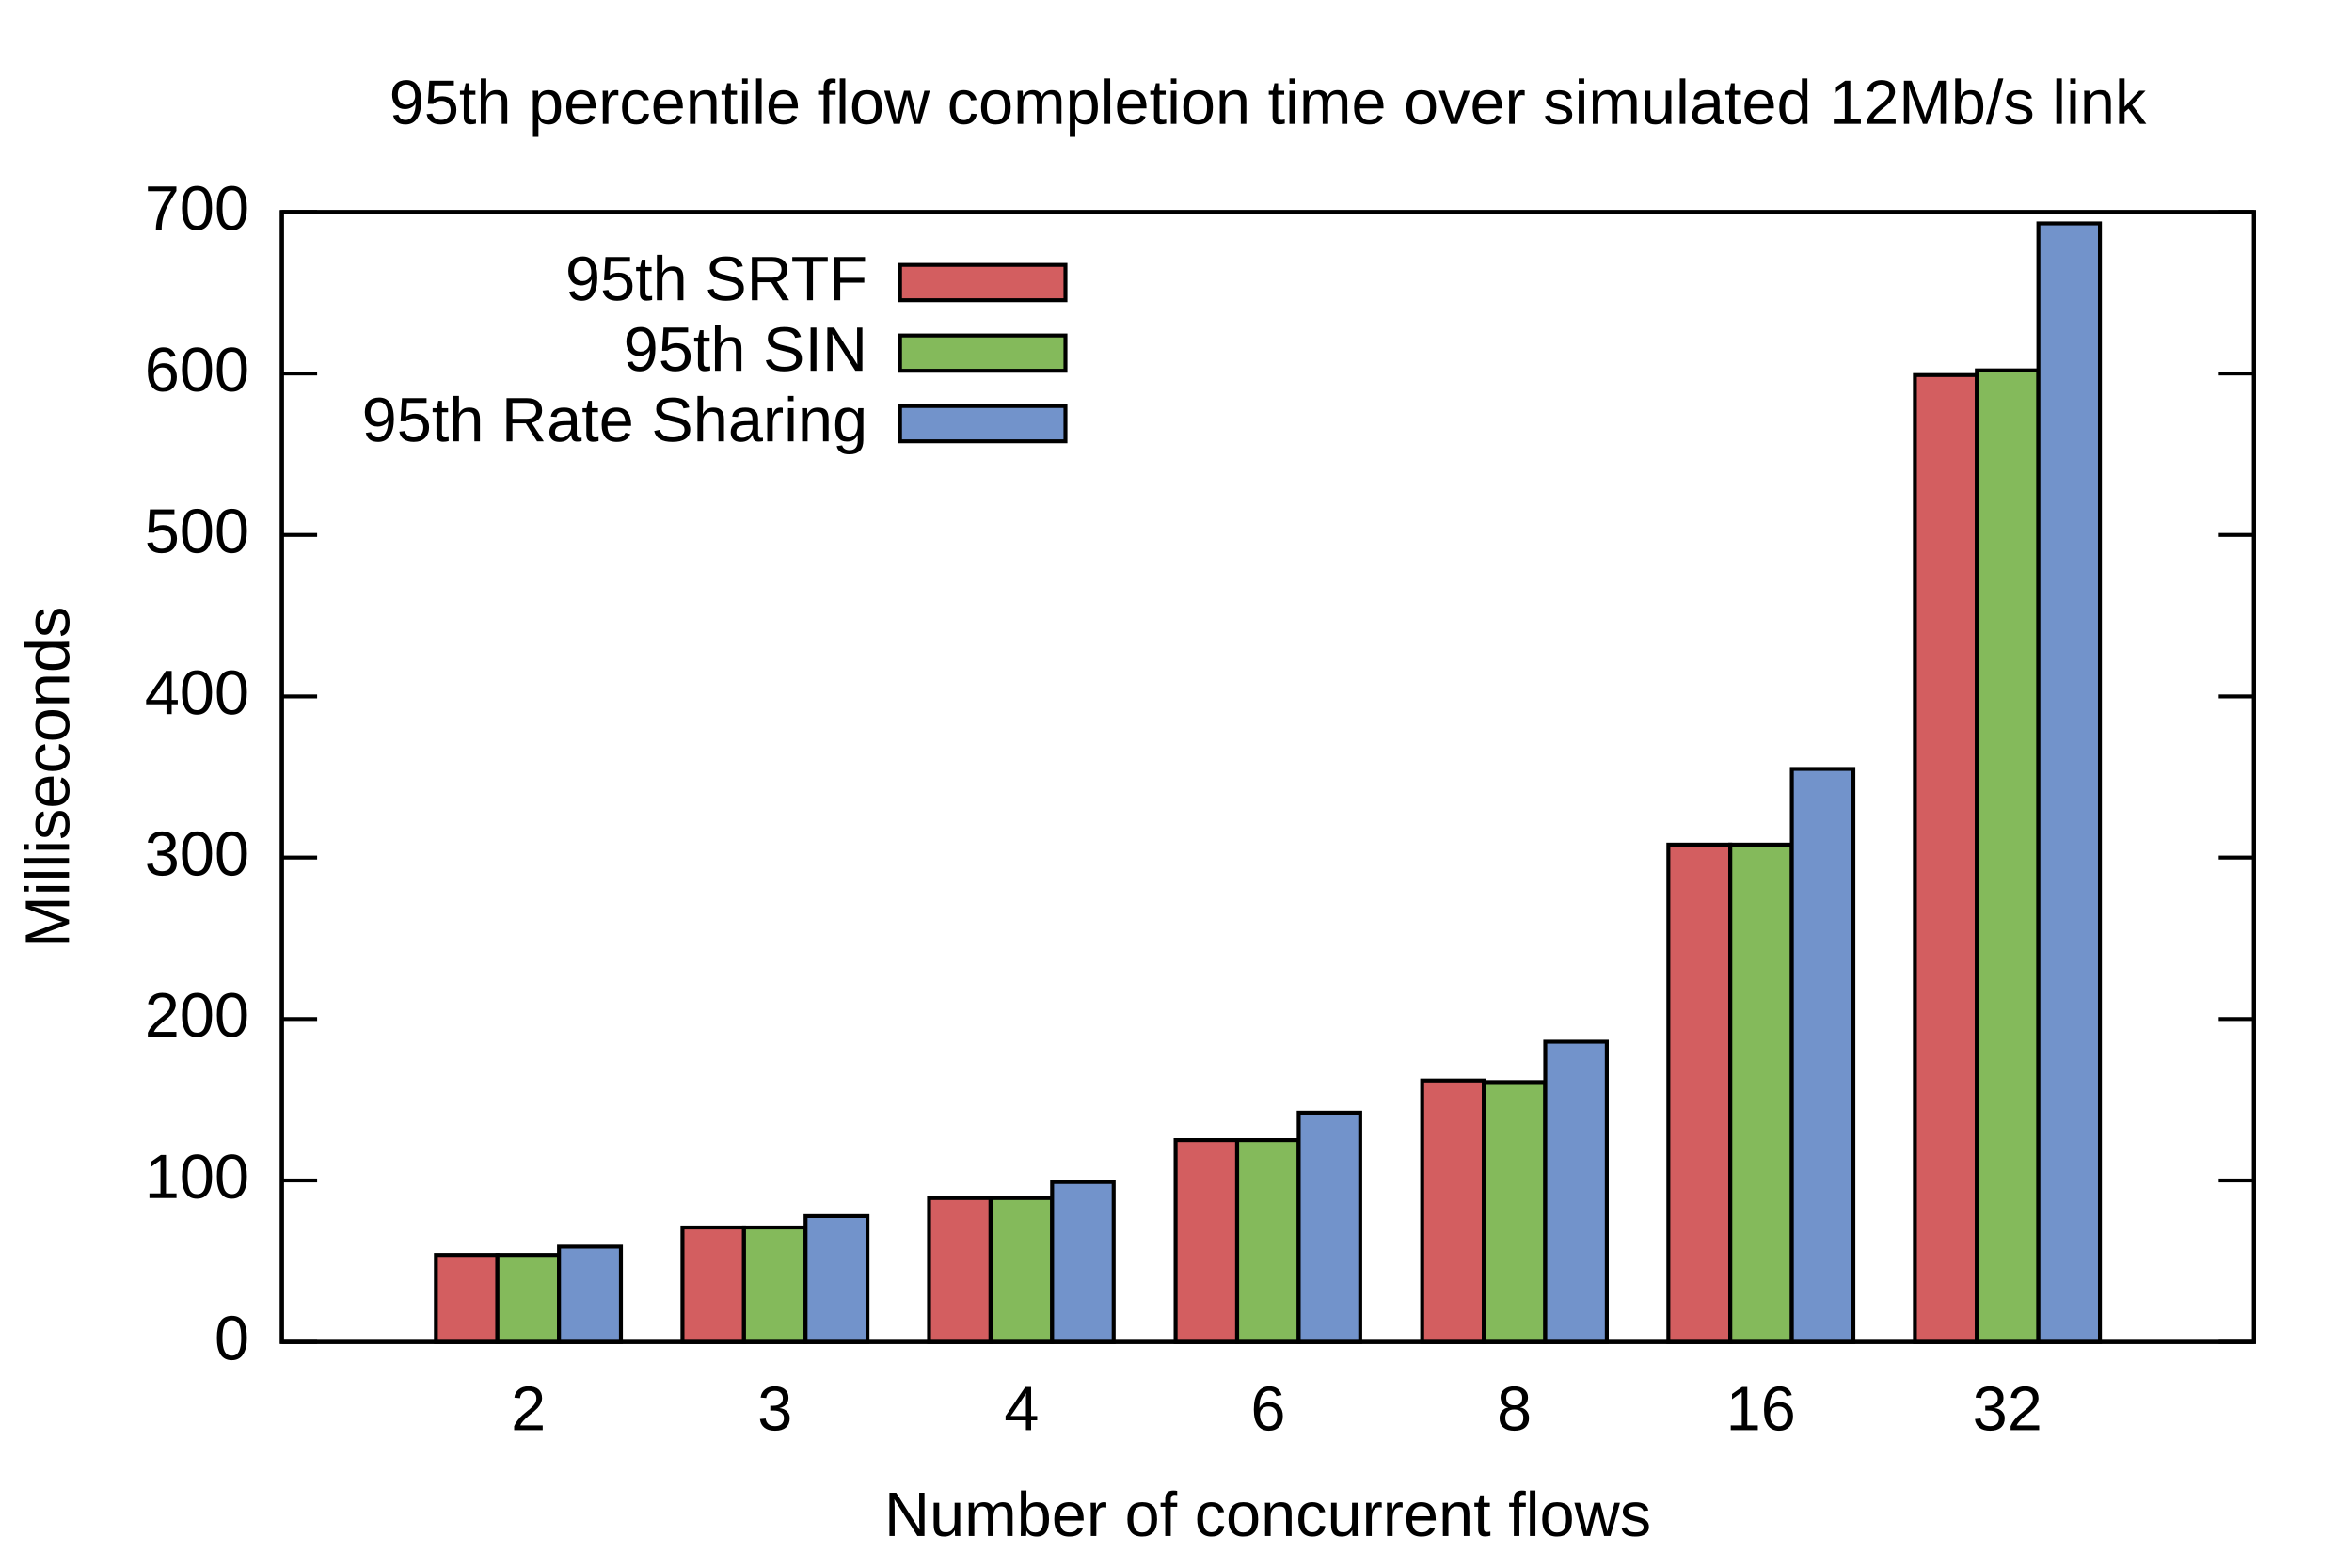
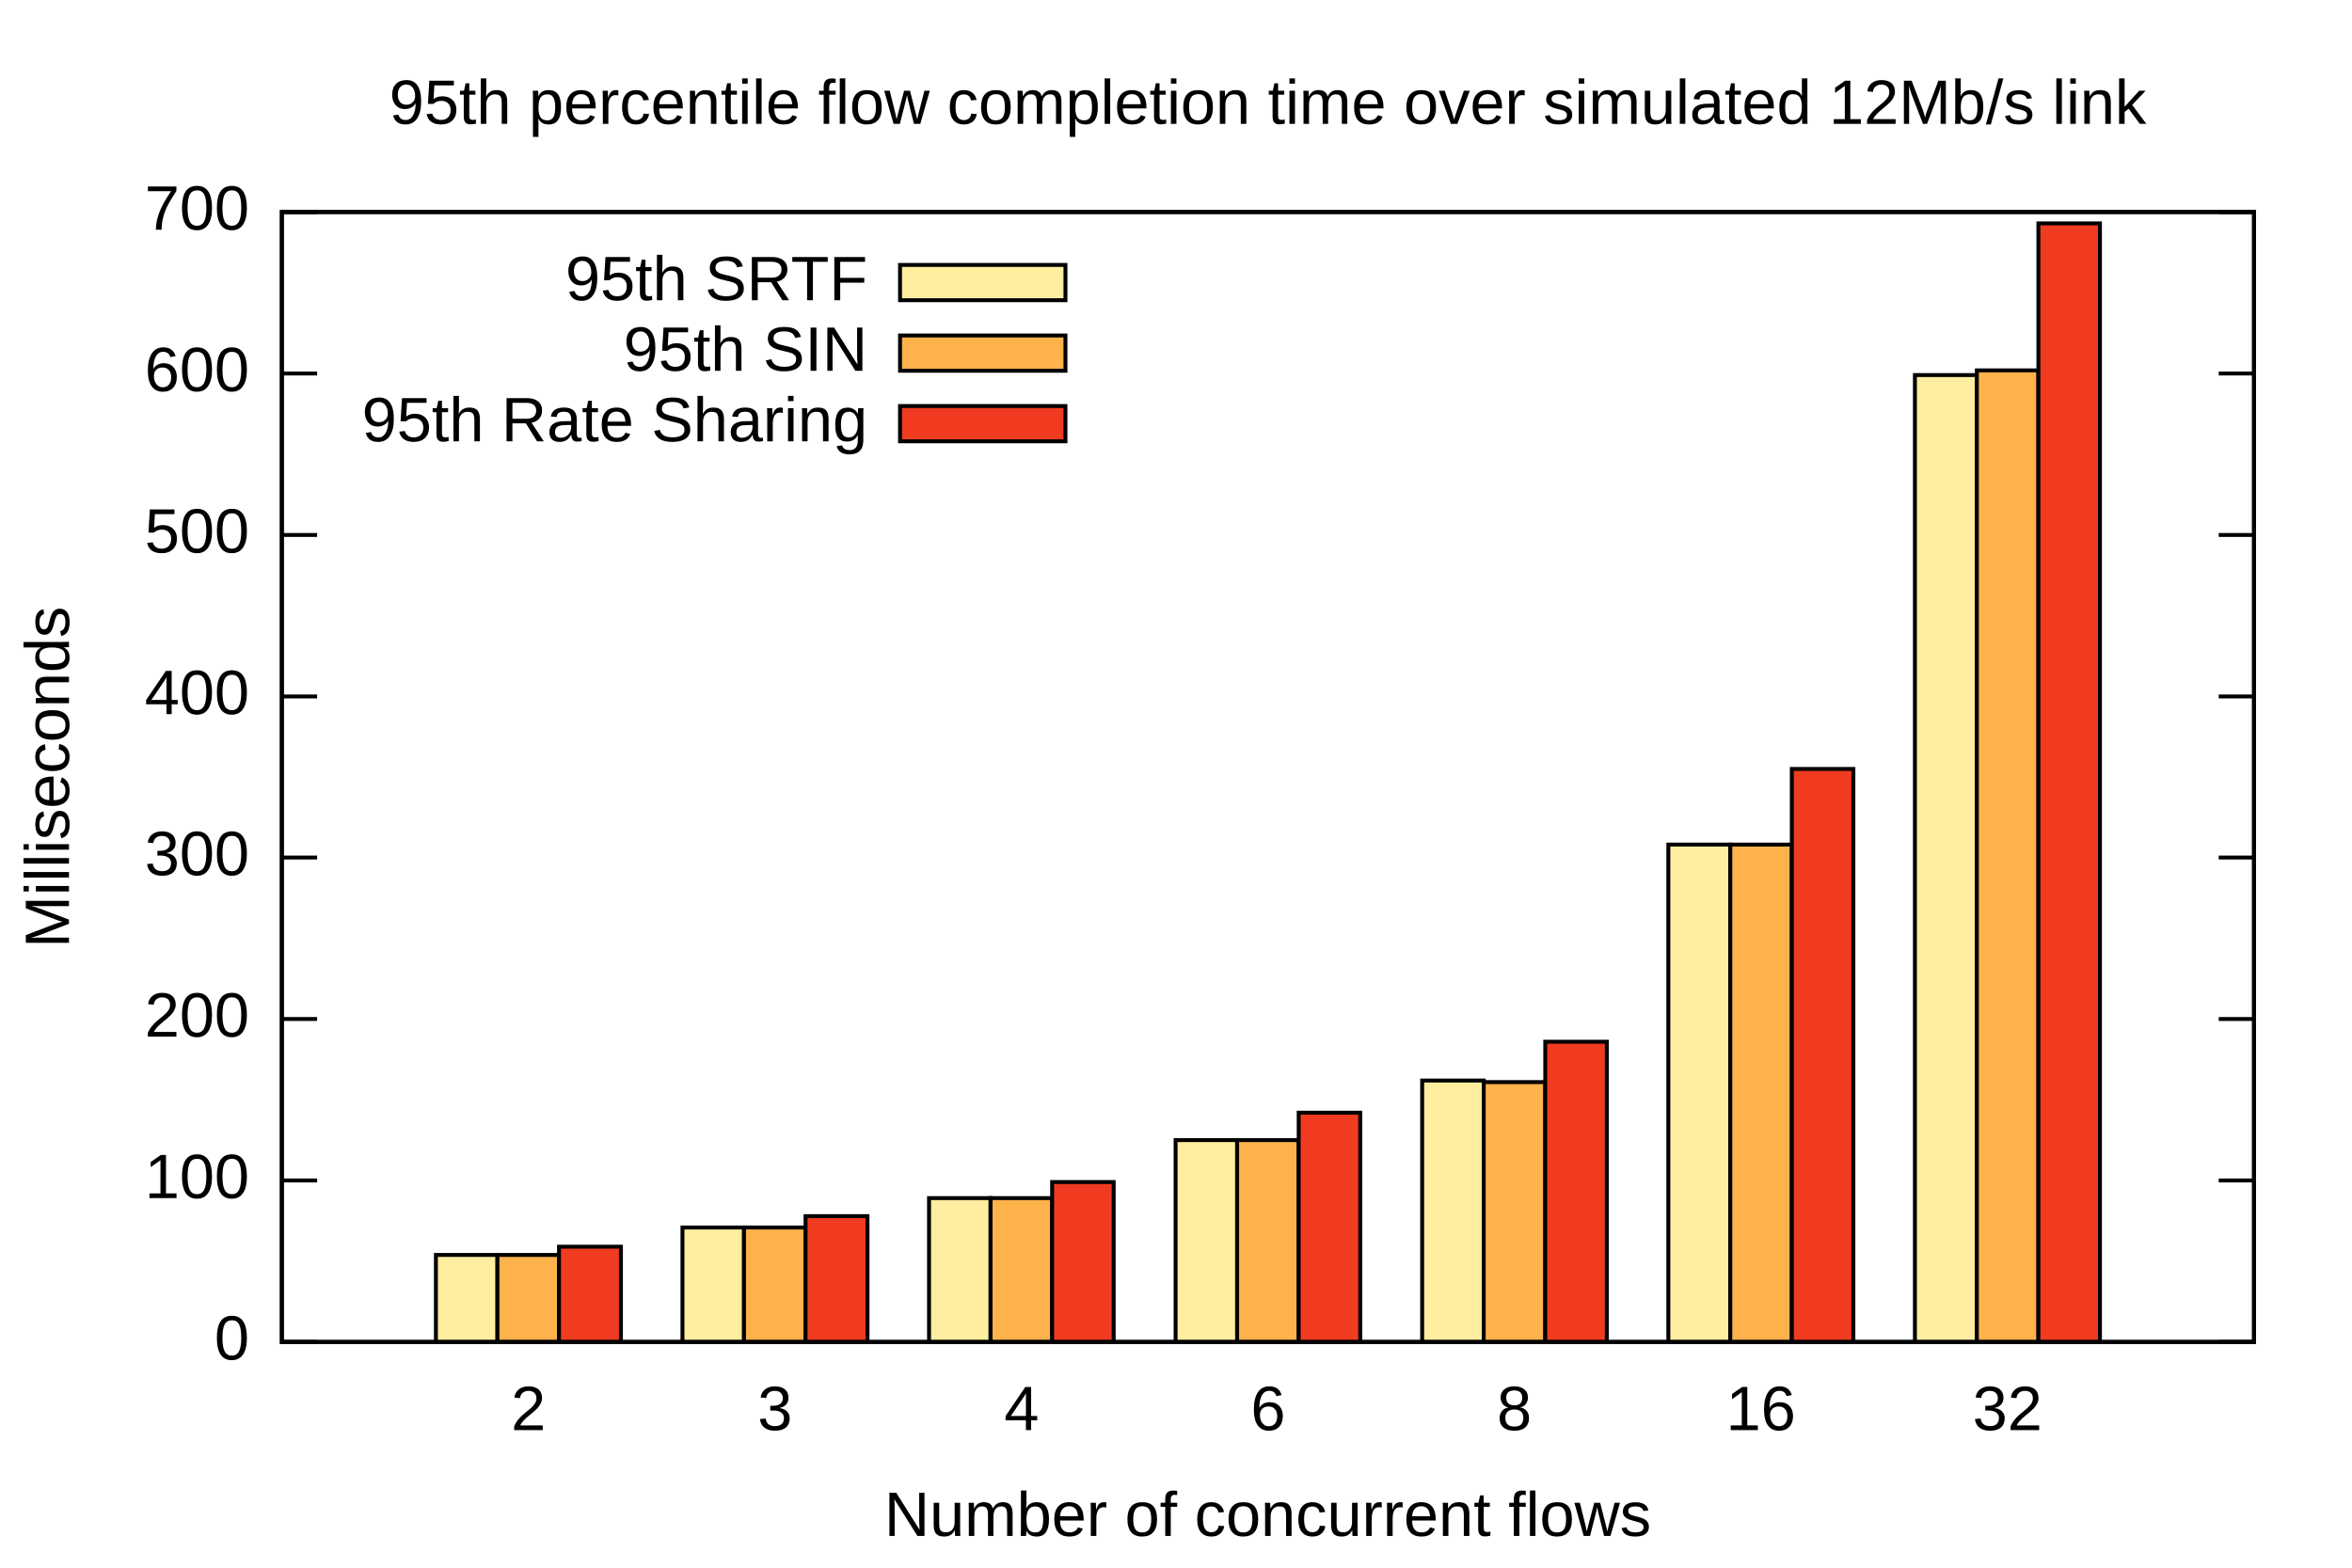
<svg xmlns="http://www.w3.org/2000/svg" xmlns:xlink="http://www.w3.org/1999/xlink" width="600" height="400" viewBox="0 0 600 400">
  <g id="gnuplot_canvas">
    <rect x="0" y="0" width="600" height="400" fill="none" />
    <defs>
      <circle id="gpDot" r="0.5" stroke-width="0.5" />
      <path id="gpPt0" stroke-width="0.222" stroke="currentColor" d="M-1,0 h2 M0,-1 v2" />
      <path id="gpPt1" stroke-width="0.222" stroke="currentColor" d="M-1,-1 L1,1 M1,-1 L-1,1" />
      <path id="gpPt2" stroke-width="0.222" stroke="currentColor" d="M-1,0 L1,0 M0,-1 L0,1 M-1,-1 L1,1 M-1,1 L1,-1" />
      <rect id="gpPt3" stroke-width="0.222" stroke="currentColor" x="-1" y="-1" width="2" height="2" />
      <rect id="gpPt4" stroke-width="0.222" stroke="currentColor" fill="currentColor" x="-1" y="-1" width="2" height="2" />
      <circle id="gpPt5" stroke-width="0.222" stroke="currentColor" cx="0" cy="0" r="1" />
      <use xlink:href="#gpPt5" id="gpPt6" fill="currentColor" stroke="none" />
      <path id="gpPt7" stroke-width="0.222" stroke="currentColor" d="M0,-1.33 L-1.33,0.67 L1.33,0.67 z" />
      <use xlink:href="#gpPt7" id="gpPt8" fill="currentColor" stroke="none" />
      <use xlink:href="#gpPt7" id="gpPt9" stroke="currentColor" transform="rotate(180)" />
      <use xlink:href="#gpPt9" id="gpPt10" fill="currentColor" stroke="none" />
      <use xlink:href="#gpPt3" id="gpPt11" stroke="currentColor" transform="rotate(45)" />
      <use xlink:href="#gpPt11" id="gpPt12" fill="currentColor" stroke="none" />
      <filter id="greybox" filterUnits="objectBoundingBox" x="0" y="0" height="1" width="1">
        <feFlood flood-color="lightgrey" flood-opacity="1" result="grey" />
        <feComposite in="SourceGraphic" in2="grey" operator="atop" />
      </filter>
    </defs>
    <g style="fill:none; color:white; stroke:black; stroke-width:1.00; stroke-linecap:butt; stroke-linejoin:miter">
</g>
    <g style="fill:none; color:black; stroke:currentColor; stroke-width:1.00; stroke-linecap:butt; stroke-linejoin:miter">
      <path stroke="black" d="M71.9,342.4 L80.9,342.4 M575.0,342.4 L566.0,342.4  " />
      <g transform="translate(63.6,346.9)" style="stroke:none; fill:black; font-family:arial; font-size:12.00pt; text-anchor:end">
        <text> 0</text>
      </g>
      <path stroke="black" d="M71.9,301.2 L80.9,301.2 M575.0,301.2 L566.0,301.2  " />
      <g transform="translate(63.6,305.7)" style="stroke:none; fill:black; font-family:arial; font-size:12.00pt; text-anchor:end">
        <text> 100</text>
      </g>
      <path stroke="black" d="M71.9,260.0 L80.9,260.0 M575.0,260.0 L566.0,260.0  " />
      <g transform="translate(63.6,264.5)" style="stroke:none; fill:black; font-family:arial; font-size:12.00pt; text-anchor:end">
        <text> 200</text>
      </g>
      <path stroke="black" d="M71.9,218.8 L80.9,218.8 M575.0,218.8 L566.0,218.8  " />
      <g transform="translate(63.6,223.3)" style="stroke:none; fill:black; font-family:arial; font-size:12.00pt; text-anchor:end">
        <text> 300</text>
      </g>
      <path stroke="black" d="M71.9,177.7 L80.9,177.7 M575.0,177.7 L566.0,177.7  " />
      <g transform="translate(63.6,182.2)" style="stroke:none; fill:black; font-family:arial; font-size:12.00pt; text-anchor:end">
        <text> 400</text>
      </g>
      <path stroke="black" d="M71.9,136.5 L80.9,136.5 M575.0,136.5 L566.0,136.5  " />
      <g transform="translate(63.6,141.0)" style="stroke:none; fill:black; font-family:arial; font-size:12.00pt; text-anchor:end">
        <text> 500</text>
      </g>
      <path stroke="black" d="M71.9,95.3 L80.9,95.3 M575.0,95.3 L566.0,95.3  " />
      <g transform="translate(63.6,99.8)" style="stroke:none; fill:black; font-family:arial; font-size:12.00pt; text-anchor:end">
        <text> 600</text>
      </g>
      <path stroke="black" d="M71.9,54.1 L80.9,54.1 M575.0,54.1 L566.0,54.1  " />
      <g transform="translate(63.6,58.6)" style="stroke:none; fill:black; font-family:arial; font-size:12.00pt; text-anchor:end">
        <text> 700</text>
      </g>
      <path stroke="black" d="M134.8,342.4 L134.8,333.4  " />
      <g transform="translate(134.8,364.9)" style="stroke:none; fill:black; font-family:arial; font-size:12.00pt; text-anchor:middle">
        <text>2</text>
      </g>
      <path stroke="black" d="M197.7,342.4 L197.7,333.4  " />
      <g transform="translate(197.7,364.9)" style="stroke:none; fill:black; font-family:arial; font-size:12.00pt; text-anchor:middle">
        <text>3</text>
      </g>
      <path stroke="black" d="M260.6,342.4 L260.6,333.4  " />
      <g transform="translate(260.6,364.9)" style="stroke:none; fill:black; font-family:arial; font-size:12.00pt; text-anchor:middle">
        <text>4</text>
      </g>
      <path stroke="black" d="M323.5,342.4 L323.5,333.4  " />
      <g transform="translate(323.5,364.9)" style="stroke:none; fill:black; font-family:arial; font-size:12.00pt; text-anchor:middle">
        <text>6</text>
      </g>
      <path stroke="black" d="M386.3,342.4 L386.3,333.4  " />
      <g transform="translate(386.3,364.9)" style="stroke:none; fill:black; font-family:arial; font-size:12.00pt; text-anchor:middle">
        <text>8</text>
      </g>
      <path stroke="black" d="M449.2,342.4 L449.2,333.4  " />
      <g transform="translate(449.2,364.9)" style="stroke:none; fill:black; font-family:arial; font-size:12.00pt; text-anchor:middle">
        <text>16</text>
      </g>
      <path stroke="black" d="M512.1,342.4 L512.1,333.4  " />
      <g transform="translate(512.1,364.9)" style="stroke:none; fill:black; font-family:arial; font-size:12.00pt; text-anchor:middle">
        <text>32</text>
      </g>
      <path stroke="black" d="M71.9,54.1 L71.9,342.4 L575.0,342.4 L575.0,54.1 L71.9,54.1 Z  " />
      <g transform="translate(17.6,198.3) rotate(270)" style="stroke:none; fill:black; font-family:arial; font-size:12.00pt; text-anchor:middle">
        <text>Milliseconds</text>
      </g>
      <g transform="translate(323.4,391.9)" style="stroke:none; fill:black; font-family:arial; font-size:12.00pt; text-anchor:middle">
        <text>Number of concurrent flows</text>
      </g>
      <g transform="translate(323.4,31.6)" style="stroke:none; fill:black; font-family:arial; font-size:12.00pt; text-anchor:middle">
        <text>95th percentile flow completion time over simulated 12Mb/s link</text>
      </g>
    </g>
    <g id="delay_ratio_plot_1">
      <g style="fill:none; color:red; stroke:currentColor; stroke-width:1.00; stroke-linecap:butt; stroke-linejoin:miter">
        <g transform="translate(221.3,76.6)" style="stroke:none; fill:black; font-family:arial; font-size:12.00pt; text-anchor:end">
          <text>95th SRTF</text>
        </g>
        <g style="stroke:none; shape-rendering:crispEdges">
-           <polygon fill="rgb(211,  94,  96)" points="229.6,76.6 271.8,76.6 271.8,67.6 229.6,67.6 " />
+           <polygon fill="rgb(255, 237, 160)" points="229.6,76.6 271.8,76.6 271.8,67.6 229.6,67.6 " />
        </g>
        <path stroke="black" d="M229.6,76.6 L271.8,76.6 L271.8,67.6 L229.6,67.6 L229.6,76.6 Z  " />
        <g style="stroke:none; shape-rendering:crispEdges">
-           <polygon fill="rgb(211,  94,  96)" points="111.2,342.4 127.0,342.4 127.0,320.1 111.2,320.1 " />
+           <polygon fill="rgb(255, 237, 160)" points="111.2,342.4 127.0,342.4 127.0,320.1 111.2,320.1 " />
        </g>
        <path stroke="black" d="M111.2,342.4 L111.2,320.2 L126.9,320.2 L126.9,342.4 L111.2,342.4 Z  " />
        <g style="stroke:none; shape-rendering:crispEdges">
-           <polygon fill="rgb(211,  94,  96)" points="174.1,342.4 189.9,342.4 189.9,313.1 174.1,313.1 " />
+           <polygon fill="rgb(255, 237, 160)" points="174.1,342.4 189.9,342.4 189.9,313.1 174.1,313.1 " />
        </g>
        <path stroke="black" d="M174.1,342.4 L174.1,313.2 L189.8,313.2 L189.8,342.4 L174.1,342.4 Z  " />
        <g style="stroke:none; shape-rendering:crispEdges">
-           <polygon fill="rgb(211,  94,  96)" points="237.0,342.4 252.8,342.4 252.8,305.6 237.0,305.6 " />
+           <polygon fill="rgb(255, 237, 160)" points="237.0,342.4 252.8,342.4 252.8,305.6 237.0,305.6 " />
        </g>
        <path stroke="black" d="M237.0,342.4 L237.0,305.7 L252.7,305.7 L252.7,342.4 L237.0,342.4 Z  " />
        <g style="stroke:none; shape-rendering:crispEdges">
-           <polygon fill="rgb(211,  94,  96)" points="299.9,342.4 315.7,342.4 315.7,290.8 299.9,290.8 " />
+           <polygon fill="rgb(255, 237, 160)" points="299.9,342.4 315.7,342.4 315.7,290.8 299.9,290.8 " />
        </g>
        <path stroke="black" d="M299.9,342.4 L299.9,290.9 L315.6,290.9 L315.6,342.4 L299.9,342.4 Z  " />
        <g style="stroke:none; shape-rendering:crispEdges">
-           <polygon fill="rgb(211,  94,  96)" points="362.8,342.4 378.6,342.4 378.6,275.6 362.8,275.6 " />
+           <polygon fill="rgb(255, 237, 160)" points="362.8,342.4 378.6,342.4 378.6,275.6 362.8,275.6 " />
        </g>
        <path stroke="black" d="M362.8,342.4 L362.8,275.7 L378.5,275.7 L378.5,342.4 L362.8,342.4 Z  " />
        <g style="stroke:none; shape-rendering:crispEdges">
-           <polygon fill="rgb(211,  94,  96)" points="425.6,342.4 441.5,342.4 441.5,215.4 425.6,215.4 " />
+           <polygon fill="rgb(255, 237, 160)" points="425.6,342.4 441.5,342.4 441.5,215.4 425.6,215.4 " />
        </g>
        <path stroke="black" d="M425.6,342.4 L425.6,215.5 L441.4,215.5 L441.4,342.4 L425.6,342.4 Z  " />
        <g style="stroke:none; shape-rendering:crispEdges">
-           <polygon fill="rgb(211,  94,  96)" points="488.5,342.4 504.4,342.4 504.4,95.6 488.5,95.6 " />
+           <polygon fill="rgb(255, 237, 160)" points="488.5,342.4 504.4,342.4 504.4,95.6 488.5,95.6 " />
        </g>
        <path stroke="black" d="M488.5,342.4 L488.5,95.7 L504.3,95.7 L504.3,342.4 L488.5,342.4 Z  " />
      </g>
    </g>
    <g id="delay_ratio_plot_2">
      <g style="fill:none; color:green; stroke:currentColor; stroke-width:1.00; stroke-linecap:butt; stroke-linejoin:miter">
        <g transform="translate(221.3,94.6)" style="stroke:none; fill:black; font-family:arial; font-size:12.00pt; text-anchor:end">
          <text>95th SIN</text>
        </g>
        <g style="stroke:none; shape-rendering:crispEdges">
-           <polygon fill="rgb(132, 186,  91)" points="229.6,94.6 271.8,94.6 271.8,85.6 229.6,85.6 " />
+           <polygon fill="rgb(254, 178,  76)" points="229.6,94.6 271.8,94.6 271.8,85.6 229.6,85.6 " />
        </g>
        <path stroke="black" d="M229.6,94.6 L271.8,94.6 L271.8,85.6 L229.6,85.6 L229.6,94.6 Z  " />
        <g style="stroke:none; shape-rendering:crispEdges">
-           <polygon fill="rgb(132, 186,  91)" points="126.9,342.4 142.7,342.4 142.7,320.1 126.9,320.1 " />
+           <polygon fill="rgb(254, 178,  76)" points="126.9,342.4 142.7,342.4 142.7,320.1 126.9,320.1 " />
        </g>
        <path stroke="black" d="M126.9,342.4 L126.9,320.2 L142.6,320.2 L142.6,342.4 L126.9,342.4 Z  " />
        <g style="stroke:none; shape-rendering:crispEdges">
-           <polygon fill="rgb(132, 186,  91)" points="189.8,342.4 205.6,342.4 205.6,313.1 189.8,313.1 " />
+           <polygon fill="rgb(254, 178,  76)" points="189.8,342.4 205.6,342.4 205.6,313.1 189.8,313.1 " />
        </g>
        <path stroke="black" d="M189.8,342.4 L189.8,313.2 L205.5,313.2 L205.5,342.4 L189.8,342.4 Z  " />
        <g style="stroke:none; shape-rendering:crispEdges">
-           <polygon fill="rgb(132, 186,  91)" points="252.7,342.4 268.5,342.4 268.5,305.6 252.7,305.6 " />
+           <polygon fill="rgb(254, 178,  76)" points="252.7,342.4 268.5,342.4 268.5,305.6 252.7,305.6 " />
        </g>
        <path stroke="black" d="M252.7,342.4 L252.7,305.7 L268.4,305.7 L268.4,342.4 L252.7,342.4 Z  " />
        <g style="stroke:none; shape-rendering:crispEdges">
-           <polygon fill="rgb(132, 186,  91)" points="315.6,342.4 331.4,342.4 331.4,290.8 315.6,290.8 " />
+           <polygon fill="rgb(254, 178,  76)" points="315.6,342.4 331.4,342.4 331.4,290.8 315.6,290.8 " />
        </g>
        <path stroke="black" d="M315.6,342.4 L315.6,290.9 L331.3,290.9 L331.3,342.4 L315.6,342.4 Z  " />
        <g style="stroke:none; shape-rendering:crispEdges">
-           <polygon fill="rgb(132, 186,  91)" points="378.5,342.4 394.3,342.4 394.3,276.0 378.5,276.0 " />
+           <polygon fill="rgb(254, 178,  76)" points="378.5,342.4 394.3,342.4 394.3,276.0 378.5,276.0 " />
        </g>
        <path stroke="black" d="M378.5,342.4 L378.5,276.1 L394.2,276.1 L394.2,342.4 L378.5,342.4 Z  " />
        <g style="stroke:none; shape-rendering:crispEdges">
-           <polygon fill="rgb(132, 186,  91)" points="441.4,342.4 457.2,342.4 457.2,215.4 441.4,215.4 " />
+           <polygon fill="rgb(254, 178,  76)" points="441.4,342.4 457.2,342.4 457.2,215.4 441.4,215.4 " />
        </g>
        <path stroke="black" d="M441.4,342.4 L441.4,215.5 L457.1,215.5 L457.1,342.4 L441.4,342.4 Z  " />
        <g style="stroke:none; shape-rendering:crispEdges">
-           <polygon fill="rgb(132, 186,  91)" points="504.3,342.4 520.1,342.4 520.1,94.4 504.3,94.4 " />
+           <polygon fill="rgb(254, 178,  76)" points="504.3,342.4 520.1,342.4 520.1,94.4 504.3,94.4 " />
        </g>
        <path stroke="black" d="M504.3,342.4 L504.3,94.5 L520.0,94.5 L520.0,342.4 L504.3,342.4 Z  " />
      </g>
    </g>
    <g id="delay_ratio_plot_3">
      <g style="fill:none; color:blue; stroke:currentColor; stroke-width:1.00; stroke-linecap:butt; stroke-linejoin:miter">
        <g transform="translate(221.3,112.6)" style="stroke:none; fill:black; font-family:arial; font-size:12.00pt; text-anchor:end">
          <text>95th Rate Sharing</text>
        </g>
        <g style="stroke:none; shape-rendering:crispEdges">
-           <polygon fill="rgb(114, 147, 203)" points="229.6,112.6 271.8,112.6 271.8,103.6 229.6,103.6 " />
+           <polygon fill="rgb(240,  59,  32)" points="229.6,112.6 271.8,112.6 271.8,103.6 229.6,103.6 " />
        </g>
        <path stroke="black" d="M229.6,112.6 L271.8,112.6 L271.8,103.6 L229.6,103.6 L229.6,112.6 Z  " />
        <g style="stroke:none; shape-rendering:crispEdges">
-           <polygon fill="rgb(114, 147, 203)" points="142.6,342.4 158.5,342.4 158.5,318.0 142.6,318.0 " />
+           <polygon fill="rgb(240,  59,  32)" points="142.6,342.4 158.5,342.4 158.5,318.0 142.6,318.0 " />
        </g>
        <path stroke="black" d="M142.6,342.4 L142.6,318.1 L158.4,318.1 L158.4,342.4 L142.6,342.4 Z  " />
        <g style="stroke:none; shape-rendering:crispEdges">
-           <polygon fill="rgb(114, 147, 203)" points="205.5,342.4 221.4,342.4 221.4,310.2 205.5,310.2 " />
+           <polygon fill="rgb(240,  59,  32)" points="205.5,342.4 221.4,342.4 221.4,310.2 205.5,310.2 " />
        </g>
        <path stroke="black" d="M205.5,342.4 L205.5,310.3 L221.3,310.3 L221.3,342.4 L205.5,342.4 Z  " />
        <g style="stroke:none; shape-rendering:crispEdges">
-           <polygon fill="rgb(114, 147, 203)" points="268.4,342.4 284.2,342.4 284.2,301.5 268.4,301.5 " />
+           <polygon fill="rgb(240,  59,  32)" points="268.4,342.4 284.2,342.4 284.2,301.5 268.4,301.5 " />
        </g>
        <path stroke="black" d="M268.4,342.4 L268.4,301.6 L284.1,301.6 L284.1,342.4 L268.4,342.4 Z  " />
        <g style="stroke:none; shape-rendering:crispEdges">
-           <polygon fill="rgb(114, 147, 203)" points="331.3,342.4 347.1,342.4 347.1,283.8 331.3,283.8 " />
+           <polygon fill="rgb(240,  59,  32)" points="331.3,342.4 347.1,342.4 347.1,283.8 331.3,283.8 " />
        </g>
        <path stroke="black" d="M331.3,342.4 L331.3,283.9 L347.0,283.9 L347.0,342.4 L331.3,342.4 Z  " />
        <g style="stroke:none; shape-rendering:crispEdges">
-           <polygon fill="rgb(114, 147, 203)" points="394.2,342.4 410.0,342.4 410.0,265.7 394.2,265.7 " />
+           <polygon fill="rgb(240,  59,  32)" points="394.2,342.4 410.0,342.4 410.0,265.7 394.2,265.7 " />
        </g>
        <path stroke="black" d="M394.2,342.4 L394.2,265.8 L409.9,265.8 L409.9,342.4 L394.2,342.4 Z  " />
        <g style="stroke:none; shape-rendering:crispEdges">
-           <polygon fill="rgb(114, 147, 203)" points="457.1,342.4 472.9,342.4 472.9,196.1 457.1,196.1 " />
+           <polygon fill="rgb(240,  59,  32)" points="457.1,342.4 472.9,342.4 472.9,196.1 457.1,196.1 " />
        </g>
        <path stroke="black" d="M457.1,342.4 L457.1,196.2 L472.8,196.2 L472.8,342.4 L457.1,342.4 Z  " />
        <g style="stroke:none; shape-rendering:crispEdges">
-           <polygon fill="rgb(114, 147, 203)" points="520.0,342.4 535.8,342.4 535.8,56.9 520.0,56.9 " />
+           <polygon fill="rgb(240,  59,  32)" points="520.0,342.4 535.8,342.4 535.8,56.9 520.0,56.9 " />
        </g>
        <path stroke="black" d="M520.0,342.4 L520.0,57.0 L535.7,57.0 L535.7,342.4 L520.0,342.4 Z  " />
      </g>
    </g>
    <g style="fill:none; color:black; stroke:currentColor; stroke-width:1.00; stroke-linecap:butt; stroke-linejoin:miter">
      <path stroke="black" d="M71.9,54.1 L71.9,342.4 L575.0,342.4 L575.0,54.1 L71.9,54.1 Z  " />
    </g>
  </g>
</svg>
